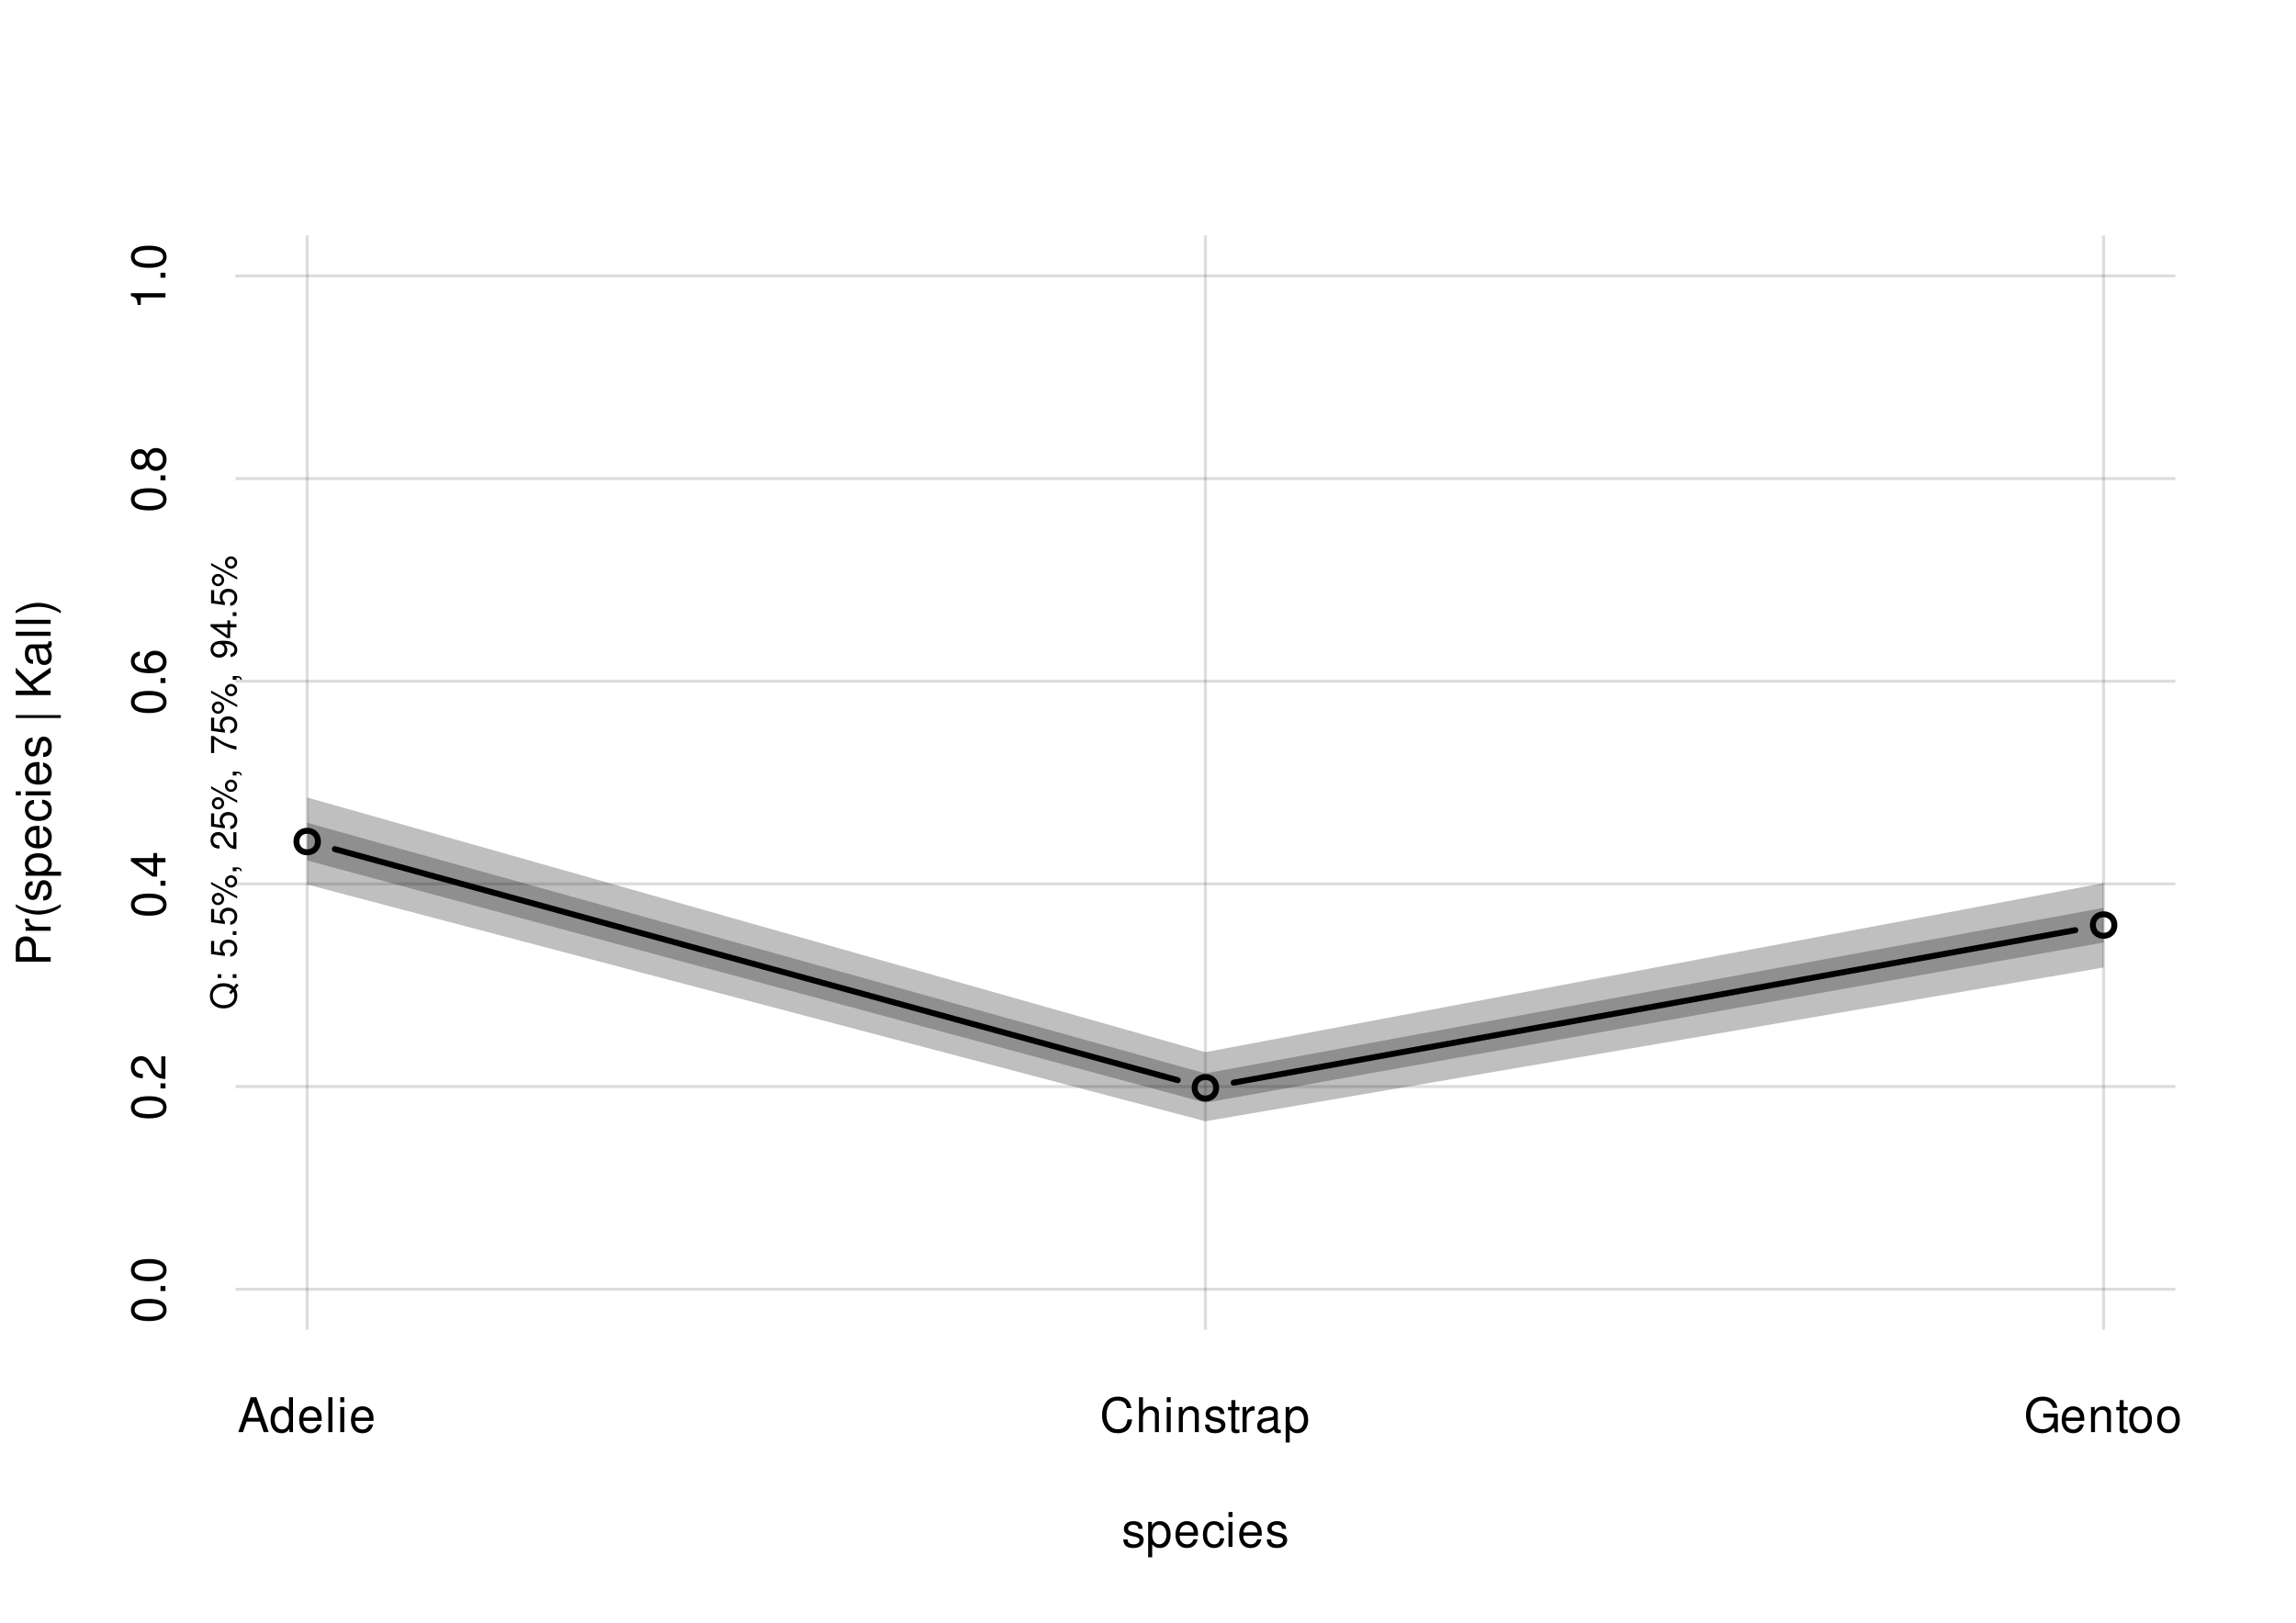
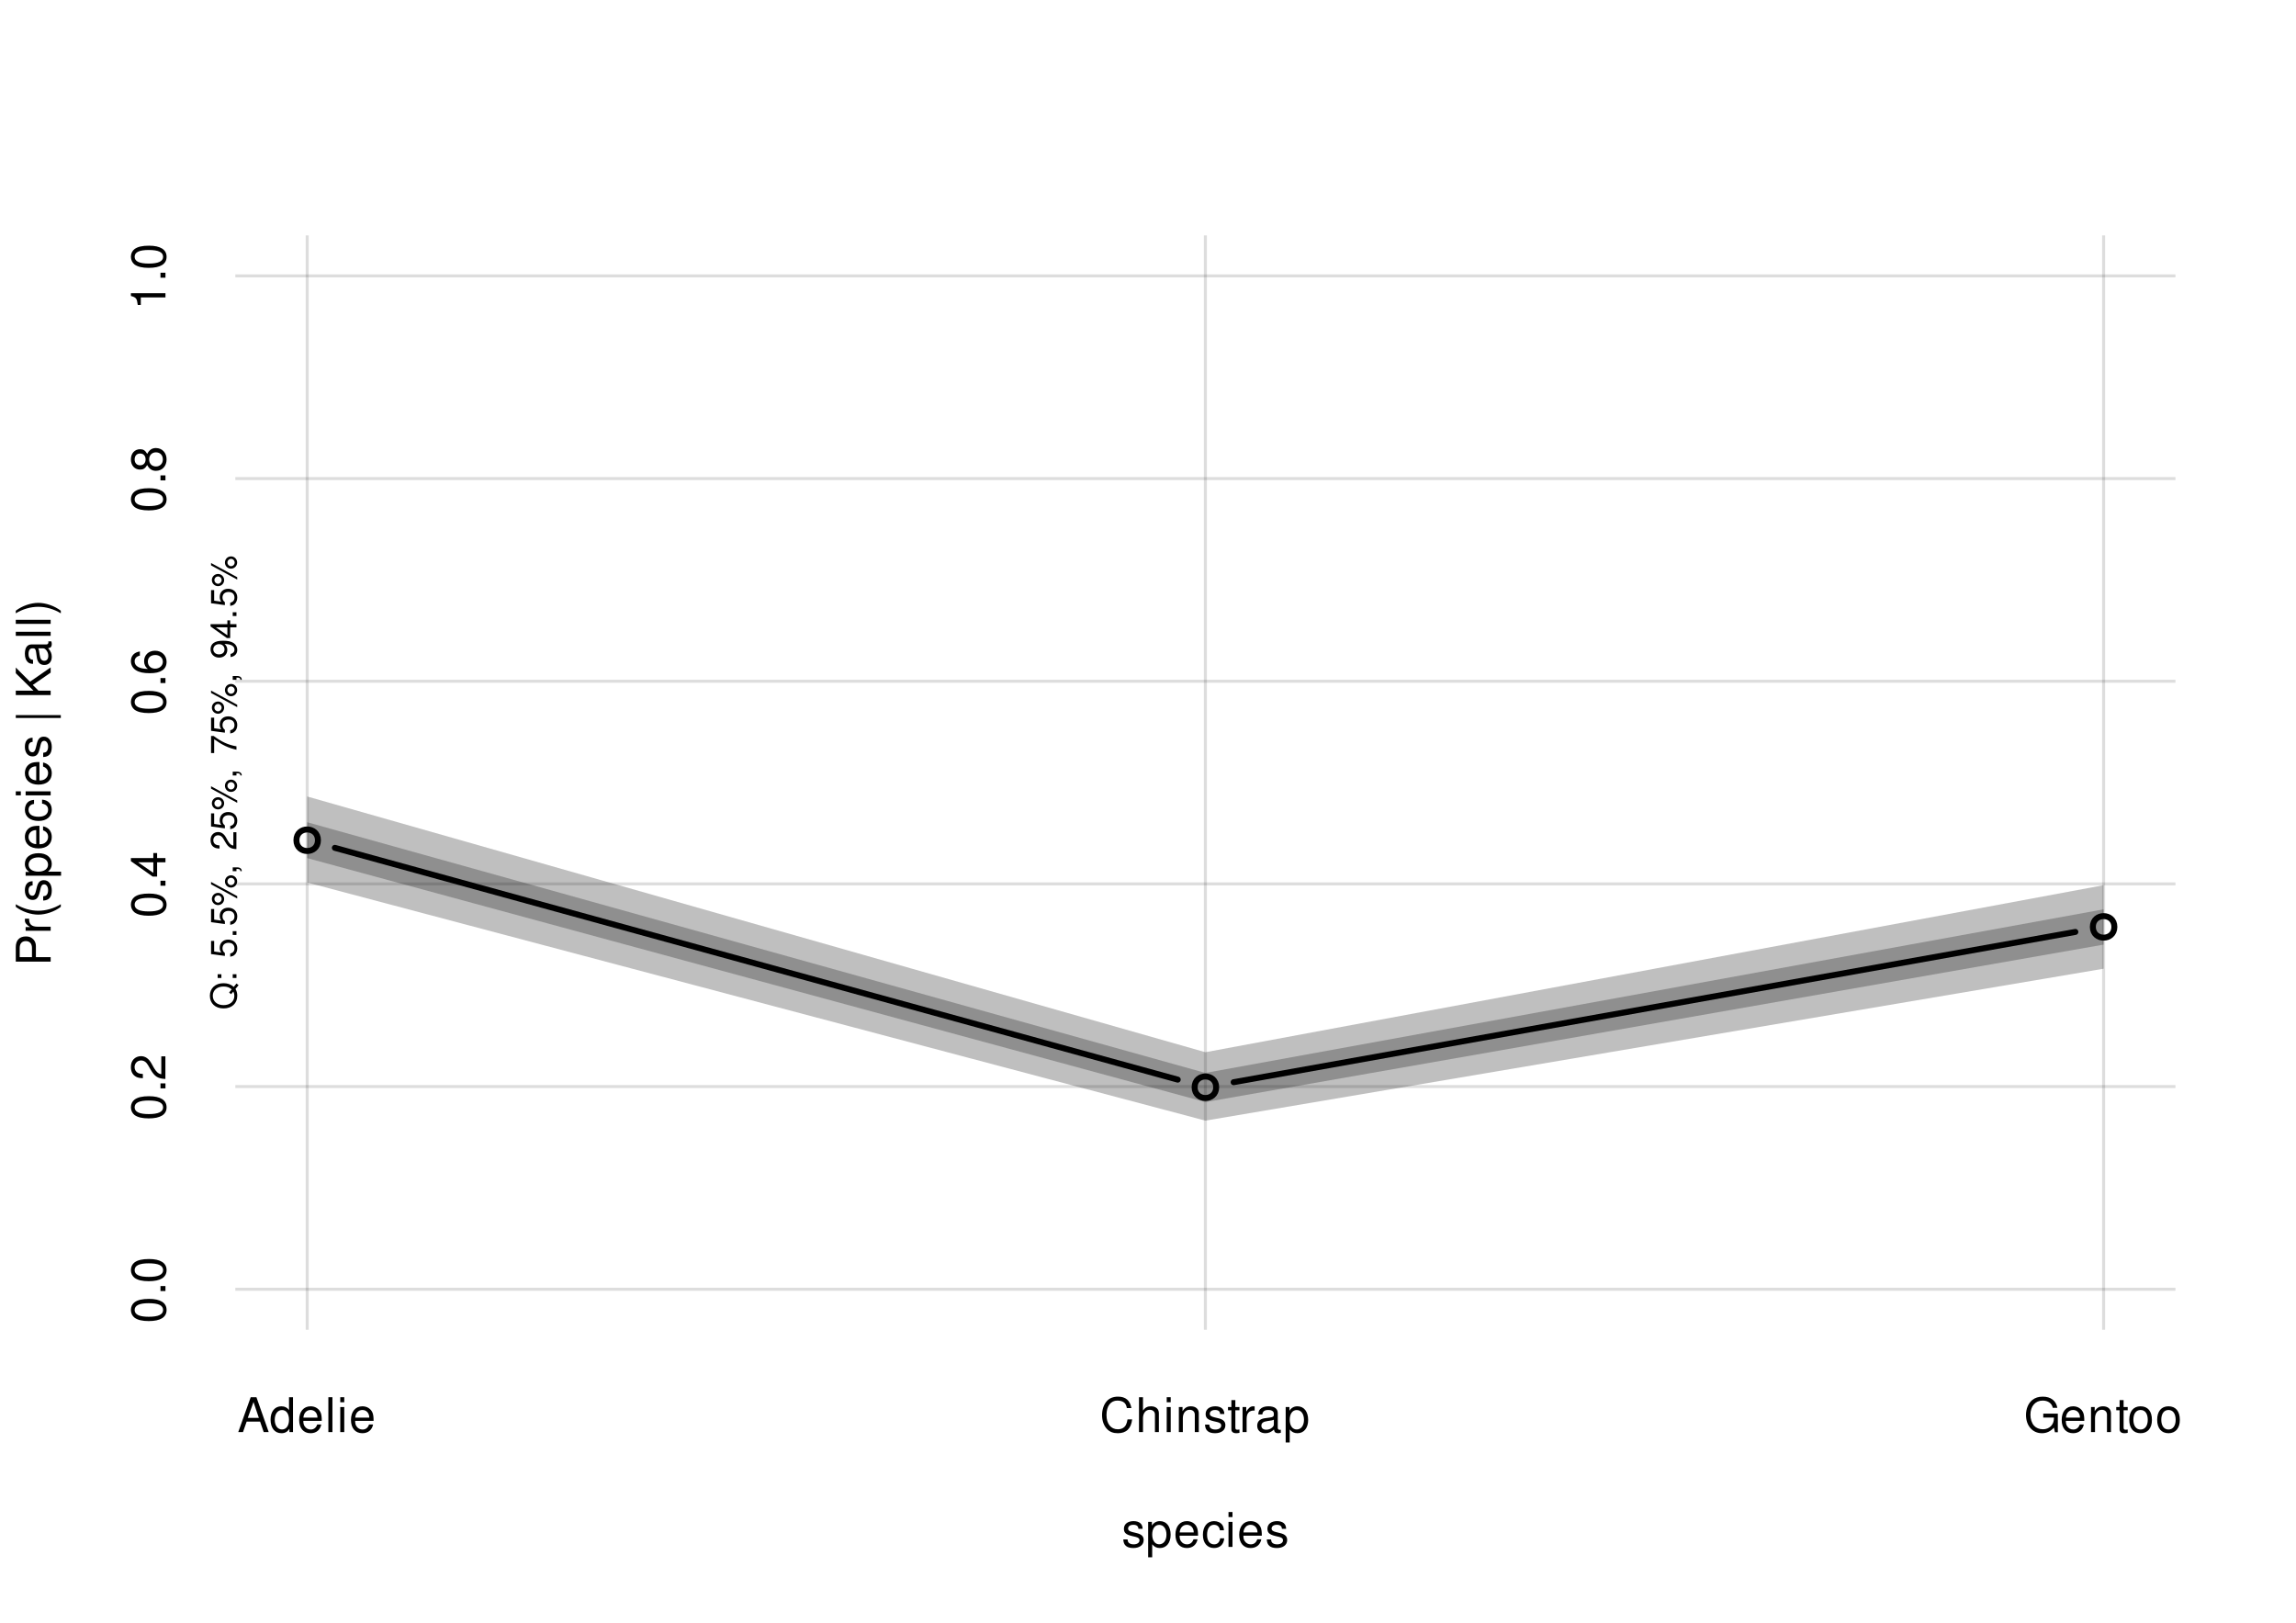
<svg xmlns="http://www.w3.org/2000/svg" xmlns:xlink="http://www.w3.org/1999/xlink" width="576pt" height="407pt" viewBox="0 0 576 407">
  <defs>
    <g>
      <g id="glyph-0-0">
        <path d="M 5.25 -4.531 C 5.25 -5.766 4.422 -6.469 2.969 -6.469 C 1.516 -6.469 0.562 -5.719 0.562 -4.547 C 0.562 -3.562 1.062 -3.094 2.562 -2.734 L 3.484 -2.516 C 4.188 -2.344 4.469 -2.094 4.469 -1.641 C 4.469 -1.047 3.875 -0.641 3 -0.641 C 2.453 -0.641 2 -0.797 1.75 -1.062 C 1.594 -1.25 1.531 -1.422 1.469 -1.875 L 0.406 -1.875 C 0.453 -0.422 1.266 0.281 2.922 0.281 C 4.5 0.281 5.516 -0.5 5.516 -1.719 C 5.516 -2.656 4.984 -3.172 3.734 -3.469 L 2.766 -3.703 C 1.953 -3.891 1.609 -4.156 1.609 -4.594 C 1.609 -5.188 2.125 -5.547 2.938 -5.547 C 3.75 -5.547 4.172 -5.203 4.203 -4.531 Z M 5.25 -4.531 " />
      </g>
      <g id="glyph-0-1">
        <path d="M 0.641 2.609 L 1.656 2.609 L 1.656 -0.656 C 2.188 -0.016 2.766 0.281 3.594 0.281 C 5.219 0.281 6.281 -1.031 6.281 -3.031 C 6.281 -5.141 5.25 -6.469 3.578 -6.469 C 2.719 -6.469 2.047 -6.078 1.578 -5.344 L 1.578 -6.281 L 0.641 -6.281 Z M 3.406 -5.531 C 4.516 -5.531 5.234 -4.562 5.234 -3.062 C 5.234 -1.625 4.5 -0.656 3.406 -0.656 C 2.344 -0.656 1.656 -1.625 1.656 -3.094 C 1.656 -4.578 2.344 -5.531 3.406 -5.531 Z M 3.406 -5.531 " />
      </g>
      <g id="glyph-0-2">
        <path d="M 6.156 -2.812 C 6.156 -3.766 6.078 -4.344 5.906 -4.812 C 5.5 -5.844 4.531 -6.469 3.359 -6.469 C 1.609 -6.469 0.484 -5.141 0.484 -3.062 C 0.484 -0.984 1.562 0.281 3.344 0.281 C 4.781 0.281 5.766 -0.547 6.031 -1.906 L 5.016 -1.906 C 4.734 -1.078 4.172 -0.641 3.375 -0.641 C 2.734 -0.641 2.203 -0.938 1.859 -1.469 C 1.625 -1.828 1.531 -2.188 1.531 -2.812 Z M 1.547 -3.625 C 1.625 -4.781 2.344 -5.547 3.344 -5.547 C 4.375 -5.547 5.078 -4.75 5.078 -3.625 Z M 1.547 -3.625 " />
      </g>
      <g id="glyph-0-3">
        <path d="M 5.656 -4.172 C 5.609 -4.781 5.469 -5.188 5.234 -5.531 C 4.797 -6.125 4.047 -6.469 3.172 -6.469 C 1.469 -6.469 0.375 -5.125 0.375 -3.031 C 0.375 -1.016 1.453 0.281 3.156 0.281 C 4.656 0.281 5.609 -0.625 5.719 -2.156 L 4.719 -2.156 C 4.547 -1.156 4.031 -0.641 3.188 -0.641 C 2.078 -0.641 1.422 -1.547 1.422 -3.031 C 1.422 -4.609 2.062 -5.547 3.156 -5.547 C 4 -5.547 4.531 -5.047 4.641 -4.172 Z M 5.656 -4.172 " />
      </g>
      <g id="glyph-0-4">
        <path d="M 1.797 -6.281 L 0.797 -6.281 L 0.797 0 L 1.797 0 Z M 1.797 -8.75 L 0.797 -8.75 L 0.797 -7.484 L 1.797 -7.484 Z M 1.797 -8.75 " />
      </g>
      <g id="glyph-0-5">
        <path d="M 5.688 -2.625 L 6.594 0 L 7.844 0 L 4.766 -8.75 L 3.328 -8.75 L 0.203 0 L 1.391 0 L 2.312 -2.625 Z M 5.375 -3.562 L 2.594 -3.562 L 4.031 -7.547 Z M 5.375 -3.562 " />
      </g>
      <g id="glyph-0-6">
        <path d="M 5.938 -8.75 L 4.938 -8.75 L 4.938 -5.5 C 4.531 -6.125 3.859 -6.469 3.016 -6.469 C 1.375 -6.469 0.312 -5.156 0.312 -3.156 C 0.312 -1.031 1.344 0.281 3.047 0.281 C 3.906 0.281 4.516 -0.047 5.047 -0.828 L 5.047 0 L 5.938 0 Z M 3.188 -5.531 C 4.266 -5.531 4.938 -4.578 4.938 -3.078 C 4.938 -1.625 4.25 -0.656 3.188 -0.656 C 2.094 -0.656 1.359 -1.625 1.359 -3.094 C 1.359 -4.562 2.094 -5.531 3.188 -5.531 Z M 3.188 -5.531 " />
      </g>
      <g id="glyph-0-7">
        <path d="M 1.828 -8.75 L 0.812 -8.75 L 0.812 0 L 1.828 0 Z M 1.828 -8.75 " />
      </g>
      <g id="glyph-0-8">
        <path d="M 7.938 -6.031 C 7.594 -7.953 6.484 -8.891 4.578 -8.891 C 3.391 -8.891 2.453 -8.516 1.797 -7.797 C 1.016 -6.938 0.578 -5.688 0.578 -4.266 C 0.578 -2.828 1.016 -1.594 1.844 -0.75 C 2.516 -0.047 3.391 0.281 4.531 0.281 C 6.656 0.281 7.859 -0.875 8.125 -3.188 L 6.969 -3.188 C 6.875 -2.594 6.75 -2.188 6.578 -1.844 C 6.219 -1.109 5.469 -0.703 4.531 -0.703 C 2.797 -0.703 1.688 -2.094 1.688 -4.281 C 1.688 -6.531 2.734 -7.906 4.438 -7.906 C 5.141 -7.906 5.812 -7.703 6.172 -7.359 C 6.484 -7.062 6.672 -6.703 6.797 -6.031 Z M 7.938 -6.031 " />
      </g>
      <g id="glyph-0-9">
        <path d="M 0.844 -8.75 L 0.844 0 L 1.844 0 L 1.844 -3.469 C 1.844 -4.75 2.516 -5.594 3.547 -5.594 C 3.875 -5.594 4.188 -5.5 4.422 -5.312 C 4.719 -5.094 4.844 -4.797 4.844 -4.359 L 4.844 0 L 5.828 0 L 5.828 -4.75 C 5.828 -5.812 5.078 -6.469 3.859 -6.469 C 2.969 -6.469 2.422 -6.188 1.844 -5.422 L 1.844 -8.75 Z M 0.844 -8.75 " />
      </g>
      <g id="glyph-0-10">
        <path d="M 0.844 -6.281 L 0.844 0 L 1.844 0 L 1.844 -3.469 C 1.844 -4.75 2.516 -5.594 3.547 -5.594 C 4.344 -5.594 4.844 -5.109 4.844 -4.359 L 4.844 0 L 5.844 0 L 5.844 -4.75 C 5.844 -5.797 5.062 -6.469 3.859 -6.469 C 2.922 -6.469 2.312 -6.109 1.766 -5.234 L 1.766 -6.281 Z M 0.844 -6.281 " />
      </g>
      <g id="glyph-0-11">
        <path d="M 3.047 -6.281 L 2.016 -6.281 L 2.016 -8.016 L 1.016 -8.016 L 1.016 -6.281 L 0.172 -6.281 L 0.172 -5.469 L 1.016 -5.469 L 1.016 -0.719 C 1.016 -0.078 1.453 0.281 2.234 0.281 C 2.5 0.281 2.719 0.25 3.047 0.188 L 3.047 -0.641 C 2.906 -0.609 2.766 -0.594 2.562 -0.594 C 2.141 -0.594 2.016 -0.719 2.016 -1.156 L 2.016 -5.469 L 3.047 -5.469 Z M 3.047 -6.281 " />
      </g>
      <g id="glyph-0-12">
        <path d="M 0.828 -6.281 L 0.828 0 L 1.844 0 L 1.844 -3.266 C 1.844 -4.781 2.469 -5.453 3.859 -5.406 L 3.859 -6.438 C 3.688 -6.453 3.594 -6.469 3.469 -6.469 C 2.812 -6.469 2.328 -6.078 1.75 -5.141 L 1.75 -6.281 Z M 0.828 -6.281 " />
      </g>
      <g id="glyph-0-13">
        <path d="M 6.422 -0.594 C 6.312 -0.562 6.266 -0.562 6.203 -0.562 C 5.859 -0.562 5.656 -0.75 5.656 -1.062 L 5.656 -4.75 C 5.656 -5.875 4.844 -6.469 3.297 -6.469 C 2.375 -6.469 1.641 -6.203 1.219 -5.734 C 0.922 -5.406 0.797 -5.047 0.781 -4.422 L 1.781 -4.422 C 1.875 -5.203 2.328 -5.547 3.266 -5.547 C 4.172 -5.547 4.672 -5.203 4.672 -4.609 L 4.672 -4.344 C 4.656 -3.906 4.438 -3.75 3.625 -3.641 C 2.203 -3.469 1.984 -3.422 1.609 -3.266 C 0.875 -2.953 0.5 -2.406 0.5 -1.578 C 0.5 -0.438 1.297 0.281 2.562 0.281 C 3.359 0.281 4 0 4.703 -0.641 C 4.781 0 5.094 0.281 5.734 0.281 C 5.953 0.281 6.078 0.25 6.422 0.172 Z M 4.672 -1.984 C 4.672 -1.641 4.578 -1.438 4.266 -1.156 C 3.859 -0.797 3.375 -0.594 2.781 -0.594 C 2 -0.594 1.547 -0.969 1.547 -1.609 C 1.547 -2.266 1.984 -2.609 3.062 -2.766 C 4.125 -2.906 4.328 -2.953 4.672 -3.109 Z M 4.672 -1.984 " />
      </g>
      <g id="glyph-0-14">
        <path d="M 8.516 -4.625 L 4.859 -4.625 L 4.859 -3.641 L 7.531 -3.641 L 7.531 -3.391 C 7.531 -1.844 6.375 -0.703 4.781 -0.703 C 3.891 -0.703 3.078 -1.031 2.562 -1.594 C 1.984 -2.219 1.641 -3.266 1.641 -4.344 C 1.641 -6.484 2.875 -7.906 4.719 -7.906 C 6.047 -7.906 7.016 -7.219 7.25 -6.094 L 8.391 -6.094 C 8.078 -7.875 6.734 -8.891 4.734 -8.891 C 3.656 -8.891 2.797 -8.609 2.109 -8.047 C 1.094 -7.219 0.531 -5.859 0.531 -4.281 C 0.531 -1.594 2.172 0.281 4.531 0.281 C 5.719 0.281 6.656 -0.172 7.531 -1.109 L 7.797 0.047 L 8.516 0.047 Z M 8.516 -4.625 " />
      </g>
      <g id="glyph-0-15">
        <path d="M 3.266 -6.469 C 1.484 -6.469 0.438 -5.203 0.438 -3.094 C 0.438 -0.969 1.484 0.281 3.281 0.281 C 5.047 0.281 6.125 -0.984 6.125 -3.047 C 6.125 -5.234 5.094 -6.469 3.266 -6.469 Z M 3.281 -5.547 C 4.406 -5.547 5.078 -4.625 5.078 -3.062 C 5.078 -1.578 4.375 -0.641 3.281 -0.641 C 2.156 -0.641 1.469 -1.578 1.469 -3.094 C 1.469 -4.625 2.156 -5.547 3.281 -5.547 Z M 3.281 -5.547 " />
      </g>
      <g id="glyph-1-0">
        <path d="M -3.703 -2.203 L -3.703 -4.953 C -3.703 -5.641 -3.906 -6.188 -4.328 -6.641 C -4.812 -7.172 -5.375 -7.406 -6.188 -7.406 C -7.828 -7.406 -8.75 -6.438 -8.75 -4.703 L -8.75 -1.094 L 0 -1.094 L 0 -2.203 Z M -4.688 -2.203 L -7.766 -2.203 L -7.766 -4.531 C -7.766 -5.609 -7.188 -6.234 -6.234 -6.234 C -5.266 -6.234 -4.688 -5.609 -4.688 -4.531 Z M -4.688 -2.203 " />
      </g>
      <g id="glyph-1-1">
        <path d="M -6.281 -0.828 L 0 -0.828 L 0 -1.844 L -3.266 -1.844 C -4.781 -1.844 -5.453 -2.469 -5.406 -3.859 L -6.438 -3.859 C -6.453 -3.688 -6.469 -3.594 -6.469 -3.469 C -6.469 -2.812 -6.078 -2.328 -5.141 -1.75 L -6.281 -1.75 Z M -6.281 -0.828 " />
      </g>
      <g id="glyph-1-2">
        <path d="M -8.75 -2.828 C -7.172 -1.625 -4.984 -0.875 -3.109 -0.875 C -1.219 -0.875 0.969 -1.625 2.547 -2.828 L 2.547 -3.484 C 0.828 -2.438 -1.188 -1.844 -3.109 -1.844 C -5.016 -1.844 -7.047 -2.438 -8.75 -3.484 Z M -8.75 -2.828 " />
      </g>
      <g id="glyph-1-3">
        <path d="M -4.531 -5.25 C -5.766 -5.25 -6.469 -4.422 -6.469 -2.969 C -6.469 -1.516 -5.719 -0.562 -4.547 -0.562 C -3.562 -0.562 -3.094 -1.062 -2.734 -2.562 L -2.516 -3.484 C -2.344 -4.188 -2.094 -4.469 -1.641 -4.469 C -1.047 -4.469 -0.641 -3.875 -0.641 -3 C -0.641 -2.453 -0.797 -2 -1.062 -1.75 C -1.25 -1.594 -1.422 -1.531 -1.875 -1.469 L -1.875 -0.406 C -0.422 -0.453 0.281 -1.266 0.281 -2.922 C 0.281 -4.5 -0.5 -5.516 -1.719 -5.516 C -2.656 -5.516 -3.172 -4.984 -3.469 -3.734 L -3.703 -2.766 C -3.891 -1.953 -4.156 -1.609 -4.594 -1.609 C -5.188 -1.609 -5.547 -2.125 -5.547 -2.938 C -5.547 -3.75 -5.203 -4.172 -4.531 -4.203 Z M -4.531 -5.25 " />
      </g>
      <g id="glyph-1-4">
        <path d="M 2.609 -0.641 L 2.609 -1.656 L -0.656 -1.656 C -0.016 -2.188 0.281 -2.766 0.281 -3.594 C 0.281 -5.219 -1.031 -6.281 -3.031 -6.281 C -5.141 -6.281 -6.469 -5.25 -6.469 -3.578 C -6.469 -2.719 -6.078 -2.047 -5.344 -1.578 L -6.281 -1.578 L -6.281 -0.641 Z M -5.531 -3.406 C -5.531 -4.516 -4.562 -5.234 -3.062 -5.234 C -1.625 -5.234 -0.656 -4.5 -0.656 -3.406 C -0.656 -2.344 -1.625 -1.656 -3.094 -1.656 C -4.578 -1.656 -5.531 -2.344 -5.531 -3.406 Z M -5.531 -3.406 " />
      </g>
      <g id="glyph-1-5">
        <path d="M -2.812 -6.156 C -3.766 -6.156 -4.344 -6.078 -4.812 -5.906 C -5.844 -5.5 -6.469 -4.531 -6.469 -3.359 C -6.469 -1.609 -5.141 -0.484 -3.062 -0.484 C -0.984 -0.484 0.281 -1.562 0.281 -3.344 C 0.281 -4.781 -0.547 -5.766 -1.906 -6.031 L -1.906 -5.016 C -1.078 -4.734 -0.641 -4.172 -0.641 -3.375 C -0.641 -2.734 -0.938 -2.203 -1.469 -1.859 C -1.828 -1.625 -2.188 -1.531 -2.812 -1.531 Z M -3.625 -1.547 C -4.781 -1.625 -5.547 -2.344 -5.547 -3.344 C -5.547 -4.375 -4.75 -5.078 -3.625 -5.078 Z M -3.625 -1.547 " />
      </g>
      <g id="glyph-1-6">
        <path d="M -4.172 -5.656 C -4.781 -5.609 -5.188 -5.469 -5.531 -5.234 C -6.125 -4.797 -6.469 -4.047 -6.469 -3.172 C -6.469 -1.469 -5.125 -0.375 -3.031 -0.375 C -1.016 -0.375 0.281 -1.453 0.281 -3.156 C 0.281 -4.656 -0.625 -5.609 -2.156 -5.719 L -2.156 -4.719 C -1.156 -4.547 -0.641 -4.031 -0.641 -3.188 C -0.641 -2.078 -1.547 -1.422 -3.031 -1.422 C -4.609 -1.422 -5.547 -2.062 -5.547 -3.156 C -5.547 -4 -5.047 -4.531 -4.172 -4.641 Z M -4.172 -5.656 " />
      </g>
      <g id="glyph-1-7">
        <path d="M -6.281 -1.797 L -6.281 -0.797 L 0 -0.797 L 0 -1.797 Z M -8.75 -1.797 L -8.75 -0.797 L -7.484 -0.797 L -7.484 -1.797 Z M -8.75 -1.797 " />
      </g>
      <g id="glyph-1-8">
</g>
      <g id="glyph-1-9">
        <path d="M -8.75 -1.203 L 2.547 -1.203 L 2.547 -1.922 L -8.75 -1.922 Z M -8.75 -1.203 " />
      </g>
      <g id="glyph-1-10">
        <path d="M -3.062 -2.062 L -4.484 -3.484 L 0 -6.578 L 0 -7.891 L -5.188 -4.297 L -8.75 -7.859 L -8.75 -6.422 L -4.312 -2.062 L -8.75 -2.062 L -8.75 -0.953 L 0 -0.953 L 0 -2.062 Z M -3.062 -2.062 " />
      </g>
      <g id="glyph-1-11">
        <path d="M -0.594 -6.422 C -0.562 -6.312 -0.562 -6.266 -0.562 -6.203 C -0.562 -5.859 -0.75 -5.656 -1.062 -5.656 L -4.75 -5.656 C -5.875 -5.656 -6.469 -4.844 -6.469 -3.297 C -6.469 -2.375 -6.203 -1.641 -5.734 -1.219 C -5.406 -0.922 -5.047 -0.797 -4.422 -0.781 L -4.422 -1.781 C -5.203 -1.875 -5.547 -2.328 -5.547 -3.266 C -5.547 -4.172 -5.203 -4.672 -4.609 -4.672 L -4.344 -4.672 C -3.906 -4.656 -3.75 -4.438 -3.641 -3.625 C -3.469 -2.203 -3.422 -1.984 -3.266 -1.609 C -2.953 -0.875 -2.406 -0.5 -1.578 -0.5 C -0.438 -0.5 0.281 -1.297 0.281 -2.562 C 0.281 -3.359 0 -4 -0.641 -4.703 C 0 -4.781 0.281 -5.094 0.281 -5.734 C 0.281 -5.953 0.25 -6.078 0.172 -6.422 Z M -1.984 -4.672 C -1.641 -4.672 -1.438 -4.578 -1.156 -4.266 C -0.797 -3.859 -0.594 -3.375 -0.594 -2.781 C -0.594 -2 -0.969 -1.547 -1.609 -1.547 C -2.266 -1.547 -2.609 -1.984 -2.766 -3.062 C -2.906 -4.125 -2.953 -4.328 -3.109 -4.672 Z M -1.984 -4.672 " />
      </g>
      <g id="glyph-1-12">
        <path d="M -8.75 -1.828 L -8.75 -0.812 L 0 -0.812 L 0 -1.828 Z M -8.75 -1.828 " />
      </g>
      <g id="glyph-1-13">
        <path d="M 2.547 -1.109 C 0.969 -2.312 -1.219 -3.078 -3.094 -3.078 C -4.984 -3.078 -7.172 -2.312 -8.75 -1.109 L -8.75 -0.453 C -7.031 -1.516 -5.016 -2.094 -3.094 -2.094 C -1.188 -2.094 0.844 -1.516 2.547 -0.453 Z M 2.547 -1.109 " />
      </g>
      <g id="glyph-1-14">
        <path d="M -8.672 -3.297 C -8.672 -2.516 -8.312 -1.781 -7.734 -1.344 C -6.953 -0.797 -5.812 -0.516 -4.203 -0.516 C -1.266 -0.516 0.281 -1.469 0.281 -3.297 C 0.281 -5.094 -1.266 -6.078 -4.125 -6.078 C -5.812 -6.078 -6.938 -5.812 -7.734 -5.25 C -8.328 -4.812 -8.672 -4.109 -8.672 -3.297 Z M -7.734 -3.297 C -7.734 -4.438 -6.578 -5 -4.219 -5 C -1.75 -5 -0.594 -4.453 -0.594 -3.281 C -0.594 -2.156 -1.797 -1.594 -4.188 -1.594 C -6.578 -1.594 -7.734 -2.156 -7.734 -3.297 Z M -7.734 -3.297 " />
      </g>
      <g id="glyph-1-15">
        <path d="M -1.25 -2.297 L -1.25 -1.047 L 0 -1.047 L 0 -2.297 Z M -1.25 -2.297 " />
      </g>
      <g id="glyph-1-16">
        <path d="M -1.047 -6.078 L -1.047 -1.594 C -1.766 -1.703 -2.219 -2.094 -2.859 -3.125 L -3.531 -4.328 C -4.188 -5.516 -5.078 -6.125 -6.141 -6.125 C -6.859 -6.125 -7.531 -5.844 -8 -5.344 C -8.453 -4.844 -8.672 -4.219 -8.672 -3.406 C -8.672 -2.328 -8.297 -1.531 -7.547 -1.062 C -7.094 -0.75 -6.547 -0.625 -5.672 -0.594 L -5.672 -1.656 C -6.266 -1.688 -6.609 -1.766 -6.906 -1.906 C -7.422 -2.188 -7.75 -2.734 -7.75 -3.375 C -7.75 -4.328 -7.062 -5.047 -6.125 -5.047 C -5.422 -5.047 -4.828 -4.656 -4.391 -3.906 L -3.75 -2.797 C -2.719 -1.016 -1.906 -0.5 -0.016 -0.406 L -0.016 -6.078 Z M -1.047 -6.078 " />
      </g>
      <g id="glyph-1-17">
        <path d="M -2.094 -3.922 L 0 -3.922 L 0 -4.984 L -2.094 -4.984 L -2.094 -6.234 L -3.047 -6.234 L -3.047 -4.984 L -8.672 -4.984 L -8.672 -4.203 L -3.219 -0.344 L -2.094 -0.344 Z M -3.047 -3.922 L -3.047 -1.266 L -6.875 -3.922 Z M -3.047 -3.922 " />
      </g>
      <g id="glyph-1-18">
        <path d="M -6.422 -5.969 C -7.844 -5.766 -8.672 -4.859 -8.672 -3.562 C -8.672 -2.625 -8.219 -1.781 -7.438 -1.281 C -6.594 -0.75 -5.531 -0.516 -3.953 -0.516 C -2.5 -0.516 -1.578 -0.719 -0.797 -1.234 C -0.094 -1.688 0.281 -2.438 0.281 -3.375 C 0.281 -4.984 -0.938 -6.156 -2.625 -6.156 C -4.219 -6.156 -5.359 -5.078 -5.359 -3.547 C -5.359 -2.719 -5.047 -2.047 -4.406 -1.594 C -6.547 -1.609 -7.734 -2.281 -7.734 -3.484 C -7.734 -4.234 -7.266 -4.75 -6.422 -4.922 Z M -4.422 -3.422 C -4.422 -4.438 -3.703 -5.078 -2.547 -5.078 C -1.453 -5.078 -0.656 -4.359 -0.656 -3.391 C -0.656 -2.406 -1.484 -1.656 -2.594 -1.656 C -3.672 -1.656 -4.422 -2.375 -4.422 -3.422 Z M -4.422 -3.422 " />
      </g>
      <g id="glyph-1-19">
        <path d="M -4.578 -4.688 C -5.109 -5.578 -5.547 -5.859 -6.359 -5.859 C -7.734 -5.859 -8.672 -4.812 -8.672 -3.297 C -8.672 -1.797 -7.734 -0.75 -6.375 -0.75 C -5.547 -0.75 -5.125 -1.016 -4.578 -1.891 C -4.078 -0.922 -3.375 -0.438 -2.406 -0.438 C -0.828 -0.438 0.281 -1.609 0.281 -3.297 C 0.281 -4.984 -0.828 -6.156 -2.406 -6.156 C -3.375 -6.156 -4.078 -5.672 -4.578 -4.688 Z M -7.734 -3.297 C -7.734 -4.203 -7.203 -4.781 -6.344 -4.781 C -5.516 -4.781 -4.984 -4.188 -4.984 -3.297 C -4.984 -2.406 -5.516 -1.828 -6.359 -1.828 C -7.203 -1.828 -7.734 -2.406 -7.734 -3.297 Z M -4.094 -3.297 C -4.094 -4.359 -3.391 -5.078 -2.391 -5.078 C -1.344 -5.078 -0.656 -4.375 -0.656 -3.281 C -0.656 -2.25 -1.375 -1.531 -2.375 -1.531 C -3.406 -1.531 -4.094 -2.234 -4.094 -3.297 Z M -4.094 -3.297 " />
      </g>
      <g id="glyph-1-20">
        <path d="M -6.188 -3.109 L 0 -3.109 L 0 -4.156 L -8.672 -4.156 L -8.672 -3.469 C -7.344 -3.094 -7.156 -2.859 -6.953 -1.219 L -6.188 -1.219 Z M -6.188 -3.109 " />
      </g>
      <g id="glyph-2-0">
        <path d="M 0.016 -6.594 L -0.688 -5.75 C -1.375 -6.375 -2.203 -6.672 -3.25 -6.672 C -5.297 -6.672 -6.672 -5.406 -6.672 -3.516 C -6.672 -1.609 -5.297 -0.344 -3.234 -0.344 C -1.172 -0.344 0.203 -1.609 0.203 -3.516 C 0.203 -4.172 0.062 -4.703 -0.25 -5.234 L 0.531 -6.172 Z M -1.844 -4.328 L -1.344 -3.922 L -0.781 -4.578 C -0.594 -4.188 -0.531 -3.891 -0.531 -3.5 C -0.531 -2.109 -1.609 -1.172 -3.234 -1.172 C -4.844 -1.172 -5.938 -2.109 -5.938 -3.516 C -5.938 -4.906 -4.844 -5.844 -3.234 -5.844 C -2.391 -5.844 -1.734 -5.609 -1.188 -5.125 Z M -1.844 -4.328 " />
      </g>
      <g id="glyph-2-1">
        <path d="M -0.938 -1.922 L -0.938 -0.984 L 0 -0.984 L 0 -1.922 Z M -4.719 -1.922 L -4.719 -0.984 L -3.781 -0.984 L -3.781 -1.922 Z M -4.719 -1.922 " />
      </g>
      <g id="glyph-2-2">
</g>
      <g id="glyph-2-3">
        <path d="M -6.375 -4.281 L -6.375 -0.984 L -2.906 -0.516 L -2.906 -1.234 C -3.344 -1.609 -3.5 -1.922 -3.5 -2.422 C -3.5 -3.281 -2.922 -3.812 -1.969 -3.812 C -1.047 -3.812 -0.5 -3.281 -0.5 -2.406 C -0.5 -1.719 -0.844 -1.297 -1.562 -1.109 L -1.562 -0.312 C -1.047 -0.422 -0.797 -0.516 -0.562 -0.703 C -0.078 -1.062 0.203 -1.703 0.203 -2.438 C 0.203 -3.719 -0.734 -4.609 -2.078 -4.609 C -3.344 -4.609 -4.203 -3.781 -4.203 -2.562 C -4.203 -2.109 -4.094 -1.75 -3.812 -1.375 L -5.594 -1.625 L -5.594 -4.281 Z M -6.375 -4.281 " />
      </g>
      <g id="glyph-2-4">
        <path d="M -0.938 -1.719 L -0.938 -0.781 L 0 -0.781 L 0 -1.719 Z M -0.938 -1.719 " />
      </g>
      <g id="glyph-2-5">
        <path d="M -6.172 -1.797 C -6.172 -0.938 -5.469 -0.266 -4.625 -0.266 C -3.781 -0.266 -3.094 -0.938 -3.094 -1.797 C -3.094 -2.641 -3.781 -3.328 -4.609 -3.328 C -5.484 -3.328 -6.172 -2.656 -6.172 -1.797 Z M -5.531 -1.797 C -5.531 -2.297 -5.125 -2.703 -4.609 -2.703 C -4.125 -2.703 -3.719 -2.297 -3.719 -1.797 C -3.719 -1.297 -4.125 -0.875 -4.625 -0.875 C -5.125 -0.875 -5.531 -1.281 -5.531 -1.797 Z M -6.375 -5.484 L 0.188 -1.922 L 0.188 -2.516 L -6.375 -6.078 Z M -2.891 -6.188 C -2.891 -5.344 -2.219 -4.656 -1.375 -4.656 C -0.516 -4.656 0.172 -5.344 0.172 -6.203 C 0.172 -7.031 -0.516 -7.734 -1.344 -7.734 C -2.219 -7.734 -2.891 -7.062 -2.891 -6.188 Z M -2.266 -6.188 C -2.266 -6.703 -1.859 -7.109 -1.344 -7.109 C -0.859 -7.109 -0.453 -6.703 -0.453 -6.203 C -0.453 -5.688 -0.859 -5.281 -1.375 -5.281 C -1.859 -5.281 -2.266 -5.688 -2.266 -6.188 Z M -2.266 -6.188 " />
      </g>
      <g id="glyph-2-6">
        <path d="M -0.938 -0.781 L 0 -0.781 L 0 -1.328 L 0.156 -1.328 C 0.781 -1.328 0.969 -1.203 0.984 -0.781 L 1.328 -0.781 C 1.344 -1.375 0.906 -1.734 0.141 -1.734 L -0.938 -1.734 Z M -0.938 -0.781 " />
      </g>
      <g id="glyph-2-7">
        <path d="M -0.781 -4.547 L -0.781 -1.203 C -1.328 -1.281 -1.672 -1.562 -2.141 -2.344 L -2.641 -3.25 C -3.141 -4.141 -3.812 -4.594 -4.609 -4.594 C -5.141 -4.594 -5.656 -4.391 -6 -4 C -6.344 -3.625 -6.5 -3.156 -6.5 -2.562 C -6.5 -1.75 -6.219 -1.141 -5.656 -0.797 C -5.312 -0.562 -4.906 -0.469 -4.25 -0.453 L -4.25 -1.234 C -4.703 -1.266 -4.953 -1.328 -5.172 -1.438 C -5.578 -1.641 -5.812 -2.047 -5.812 -2.531 C -5.812 -3.25 -5.297 -3.781 -4.594 -3.781 C -4.062 -3.781 -3.625 -3.484 -3.297 -2.922 L -2.812 -2.094 C -2.047 -0.766 -1.438 -0.375 -0.016 -0.312 L -0.016 -4.547 Z M -0.781 -4.547 " />
      </g>
      <g id="glyph-2-8">
        <path d="M -6.375 -4.688 L -6.375 -0.406 L -5.594 -0.406 L -5.594 -3.859 C -3.422 -2.344 -2.094 -1.719 0 -1.234 L 0 -2.094 C -2.047 -2.438 -3.797 -3.234 -5.719 -4.688 Z M -6.375 -4.688 " />
      </g>
      <g id="glyph-2-9">
        <path d="M -1.484 -0.484 C -0.422 -0.625 0.203 -1.312 0.203 -2.281 C 0.203 -3 -0.141 -3.625 -0.719 -4 C -1.359 -4.406 -2.156 -4.578 -3.328 -4.578 C -4.422 -4.578 -5.125 -4.422 -5.703 -4.047 C -6.234 -3.688 -6.5 -3.125 -6.5 -2.438 C -6.5 -1.219 -5.594 -0.344 -4.344 -0.344 C -3.141 -0.344 -2.297 -1.156 -2.297 -2.297 C -2.297 -2.906 -2.516 -3.359 -3 -3.766 C -1.391 -3.75 -0.5 -3.25 -0.5 -2.344 C -0.5 -1.781 -0.859 -1.391 -1.484 -1.266 Z M -5.812 -2.422 C -5.812 -3.156 -5.188 -3.719 -4.359 -3.719 C -3.562 -3.719 -3 -3.172 -3 -2.391 C -3 -1.625 -3.531 -1.156 -4.406 -1.156 C -5.219 -1.156 -5.812 -1.688 -5.812 -2.422 Z M -5.812 -2.422 " />
      </g>
      <g id="glyph-2-10">
        <path d="M -1.578 -2.938 L 0 -2.938 L 0 -3.734 L -1.578 -3.734 L -1.578 -4.688 L -2.281 -4.688 L -2.281 -3.734 L -6.5 -3.734 L -6.5 -3.156 L -2.406 -0.25 L -1.578 -0.25 Z M -2.281 -2.938 L -2.281 -0.938 L -5.156 -2.938 Z M -2.281 -2.938 " />
      </g>
    </g>
    <clipPath id="clip-0">
      <path clip-rule="nonzero" d="M 59.039 323 L 545.758 323 L 545.758 324 L 59.039 324 Z M 59.039 323 " />
    </clipPath>
    <clipPath id="clip-1">
      <path clip-rule="nonzero" d="M 59.039 272 L 545.758 272 L 545.758 273 L 59.039 273 Z M 59.039 272 " />
    </clipPath>
    <clipPath id="clip-2">
      <path clip-rule="nonzero" d="M 59.039 221 L 545.758 221 L 545.758 223 L 59.039 223 Z M 59.039 221 " />
    </clipPath>
    <clipPath id="clip-3">
      <path clip-rule="nonzero" d="M 59.039 170 L 545.758 170 L 545.758 172 L 59.039 172 Z M 59.039 170 " />
    </clipPath>
    <clipPath id="clip-4">
      <path clip-rule="nonzero" d="M 59.039 119 L 545.758 119 L 545.758 121 L 59.039 121 Z M 59.039 119 " />
    </clipPath>
    <clipPath id="clip-5">
      <path clip-rule="nonzero" d="M 59.039 68 L 545.758 68 L 545.758 70 L 59.039 70 Z M 59.039 68 " />
    </clipPath>
    <clipPath id="clip-6">
      <path clip-rule="nonzero" d="M 76 59.039 L 78 59.039 L 78 333.559 L 76 333.559 Z M 76 59.039 " />
    </clipPath>
    <clipPath id="clip-7">
      <path clip-rule="nonzero" d="M 302 59.039 L 303 59.039 L 303 333.559 L 302 333.559 Z M 302 59.039 " />
    </clipPath>
    <clipPath id="clip-8">
      <path clip-rule="nonzero" d="M 527 59.039 L 529 59.039 L 529 333.559 L 527 333.559 Z M 527 59.039 " />
    </clipPath>
  </defs>
  <rect x="-57.6" y="-40.7" width="691.2" height="488.4" fill="rgb(100%, 100%, 100%)" fill-opacity="1" />
  <g fill="rgb(0%, 0%, 0%)" fill-opacity="1">
    <use xlink:href="#glyph-0-0" x="281.398" y="388.029" />
    <use xlink:href="#glyph-0-1" x="287.398" y="388.029" />
    <use xlink:href="#glyph-0-2" x="294.398" y="388.029" />
    <use xlink:href="#glyph-0-3" x="301.398" y="388.029" />
    <use xlink:href="#glyph-0-4" x="307.398" y="388.029" />
    <use xlink:href="#glyph-0-2" x="310.398" y="388.029" />
    <use xlink:href="#glyph-0-0" x="317.398" y="388.029" />
  </g>
  <g fill="rgb(0%, 0%, 0%)" fill-opacity="1">
    <use xlink:href="#glyph-1-0" x="12.709" y="242.301" />
    <use xlink:href="#glyph-1-1" x="12.709" y="234.301" />
    <use xlink:href="#glyph-1-2" x="12.709" y="230.301" />
    <use xlink:href="#glyph-1-3" x="12.709" y="226.301" />
    <use xlink:href="#glyph-1-4" x="12.709" y="220.301" />
    <use xlink:href="#glyph-1-5" x="12.709" y="213.301" />
    <use xlink:href="#glyph-1-6" x="12.709" y="206.301" />
    <use xlink:href="#glyph-1-7" x="12.709" y="200.301" />
    <use xlink:href="#glyph-1-5" x="12.709" y="197.301" />
    <use xlink:href="#glyph-1-3" x="12.709" y="190.301" />
    <use xlink:href="#glyph-1-8" x="12.709" y="184.301" />
    <use xlink:href="#glyph-1-9" x="12.709" y="181.301" />
    <use xlink:href="#glyph-1-8" x="12.709" y="178.301" />
    <use xlink:href="#glyph-1-10" x="12.709" y="175.301" />
    <use xlink:href="#glyph-1-11" x="12.709" y="167.301" />
    <use xlink:href="#glyph-1-12" x="12.709" y="160.301" />
    <use xlink:href="#glyph-1-12" x="12.709" y="157.301" />
    <use xlink:href="#glyph-1-13" x="12.709" y="154.301" />
  </g>
-   <path fill-rule="nonzero" fill="rgb(0%, 0%, 0%)" fill-opacity="0.251" d="M 77.066 221.879 L 302.398 281.258 L 527.734 242.688 L 527.734 221.52 L 302.398 263.926 L 77.066 200.039 Z M 77.066 221.879 " />
-   <path fill-rule="nonzero" fill="rgb(0%, 0%, 0%)" fill-opacity="0.251" d="M 77.066 215.836 L 302.398 276.605 L 527.734 236.41 L 527.734 227.711 L 302.398 269.258 L 77.066 206.391 Z M 77.066 215.836 " />
-   <path fill="none" stroke-width="1.5" stroke-linecap="round" stroke-linejoin="round" stroke="rgb(0%, 0%, 0%)" stroke-opacity="1" stroke-miterlimit="10" d="M 84.012 212.996 L 295.457 270.957 " />
-   <path fill="none" stroke-width="1.5" stroke-linecap="round" stroke-linejoin="round" stroke="rgb(0%, 0%, 0%)" stroke-opacity="1" stroke-miterlimit="10" d="M 309.484 271.574 L 520.648 233.324 " />
-   <path fill="none" stroke-width="1.5" stroke-linecap="round" stroke-linejoin="round" stroke="rgb(0%, 0%, 0%)" stroke-opacity="1" stroke-miterlimit="10" d="M 79.766 211.09 C 79.766 214.691 74.367 214.691 74.367 211.09 C 74.367 207.492 79.766 207.492 79.766 211.09 " />
-   <path fill="none" stroke-width="1.5" stroke-linecap="round" stroke-linejoin="round" stroke="rgb(0%, 0%, 0%)" stroke-opacity="1" stroke-miterlimit="10" d="M 305.102 272.859 C 305.102 276.461 299.699 276.461 299.699 272.859 C 299.699 269.258 305.102 269.258 305.102 272.859 " />
-   <path fill="none" stroke-width="1.5" stroke-linecap="round" stroke-linejoin="round" stroke="rgb(0%, 0%, 0%)" stroke-opacity="1" stroke-miterlimit="10" d="M 530.434 232.043 C 530.434 235.641 525.035 235.641 525.035 232.043 C 525.035 228.441 530.434 228.441 530.434 232.043 " />
+   <path fill-rule="nonzero" fill="rgb(0%, 0%, 0%)" fill-opacity="0.251" d="M 77.066 221.371 L 302.398 281.102 L 527.734 242.992 L 527.734 222.043 L 302.398 263.941 L 77.066 199.793 Z M 77.066 221.371 " />
+   <path fill-rule="nonzero" fill="rgb(0%, 0%, 0%)" fill-opacity="0.251" d="M 77.066 215.25 L 302.398 276.449 L 527.734 236.949 L 527.734 228.094 L 302.398 269.133 L 77.066 206.25 Z M 77.066 215.25 " />
+   <path fill="none" stroke-width="1.5" stroke-linecap="round" stroke-linejoin="round" stroke="rgb(0%, 0%, 0%)" stroke-opacity="1" stroke-miterlimit="10" d="M 84.008 212.676 L 295.457 270.816 " />
+   <path fill="none" stroke-width="1.5" stroke-linecap="round" stroke-linejoin="round" stroke="rgb(0%, 0%, 0%)" stroke-opacity="1" stroke-miterlimit="10" d="M 309.488 271.461 L 520.645 233.766 " />
+   <path fill="none" stroke-width="1.5" stroke-linecap="round" stroke-linejoin="round" stroke="rgb(0%, 0%, 0%)" stroke-opacity="1" stroke-miterlimit="10" d="M 79.766 210.766 C 79.766 214.367 74.367 214.367 74.367 210.766 C 74.367 207.168 79.766 207.168 79.766 210.766 " />
+   <path fill="none" stroke-width="1.5" stroke-linecap="round" stroke-linejoin="round" stroke="rgb(0%, 0%, 0%)" stroke-opacity="1" stroke-miterlimit="10" d="M 305.102 272.727 C 305.102 276.324 299.699 276.324 299.699 272.727 C 299.699 269.125 305.102 269.125 305.102 272.727 " />
+   <path fill="none" stroke-width="1.5" stroke-linecap="round" stroke-linejoin="round" stroke="rgb(0%, 0%, 0%)" stroke-opacity="1" stroke-miterlimit="10" d="M 530.434 232.5 C 530.434 236.102 525.035 236.102 525.035 232.5 C 525.035 228.898 530.434 228.898 530.434 232.5 " />
  <g fill="rgb(0%, 0%, 0%)" fill-opacity="1">
    <use xlink:href="#glyph-0-5" x="59.566" y="359.229" />
    <use xlink:href="#glyph-0-6" x="67.566" y="359.229" />
    <use xlink:href="#glyph-0-2" x="74.566" y="359.229" />
    <use xlink:href="#glyph-0-7" x="81.566" y="359.229" />
    <use xlink:href="#glyph-0-4" x="84.566" y="359.229" />
    <use xlink:href="#glyph-0-2" x="87.566" y="359.229" />
  </g>
  <g fill="rgb(0%, 0%, 0%)" fill-opacity="1">
    <use xlink:href="#glyph-0-8" x="275.898" y="359.229" />
    <use xlink:href="#glyph-0-9" x="284.898" y="359.229" />
    <use xlink:href="#glyph-0-4" x="291.898" y="359.229" />
    <use xlink:href="#glyph-0-10" x="294.898" y="359.229" />
    <use xlink:href="#glyph-0-0" x="301.898" y="359.229" />
    <use xlink:href="#glyph-0-11" x="307.898" y="359.229" />
    <use xlink:href="#glyph-0-12" x="310.898" y="359.229" />
    <use xlink:href="#glyph-0-13" x="314.898" y="359.229" />
    <use xlink:href="#glyph-0-1" x="321.898" y="359.229" />
  </g>
  <g fill="rgb(0%, 0%, 0%)" fill-opacity="1">
    <use xlink:href="#glyph-0-14" x="507.734" y="359.229" />
    <use xlink:href="#glyph-0-2" x="516.734" y="359.229" />
    <use xlink:href="#glyph-0-10" x="523.734" y="359.229" />
    <use xlink:href="#glyph-0-11" x="530.734" y="359.229" />
    <use xlink:href="#glyph-0-15" x="533.734" y="359.229" />
    <use xlink:href="#glyph-0-15" x="540.734" y="359.229" />
  </g>
  <g fill="rgb(0%, 0%, 0%)" fill-opacity="1">
    <use xlink:href="#glyph-1-14" x="41.51" y="331.895" />
    <use xlink:href="#glyph-1-15" x="41.51" y="324.895" />
    <use xlink:href="#glyph-1-14" x="41.51" y="321.895" />
  </g>
  <g fill="rgb(0%, 0%, 0%)" fill-opacity="1">
    <use xlink:href="#glyph-1-14" x="41.51" y="281.055" />
    <use xlink:href="#glyph-1-15" x="41.51" y="274.055" />
    <use xlink:href="#glyph-1-16" x="41.51" y="271.055" />
  </g>
  <g fill="rgb(0%, 0%, 0%)" fill-opacity="1">
    <use xlink:href="#glyph-1-14" x="41.51" y="230.219" />
    <use xlink:href="#glyph-1-15" x="41.51" y="223.219" />
    <use xlink:href="#glyph-1-17" x="41.51" y="220.219" />
  </g>
  <g fill="rgb(0%, 0%, 0%)" fill-opacity="1">
    <use xlink:href="#glyph-1-14" x="41.51" y="179.383" />
    <use xlink:href="#glyph-1-15" x="41.51" y="172.383" />
    <use xlink:href="#glyph-1-18" x="41.51" y="169.383" />
  </g>
  <g fill="rgb(0%, 0%, 0%)" fill-opacity="1">
    <use xlink:href="#glyph-1-14" x="41.51" y="128.543" />
    <use xlink:href="#glyph-1-15" x="41.51" y="121.543" />
    <use xlink:href="#glyph-1-19" x="41.51" y="118.543" />
  </g>
  <g fill="rgb(0%, 0%, 0%)" fill-opacity="1">
    <use xlink:href="#glyph-1-20" x="41.51" y="77.707" />
    <use xlink:href="#glyph-1-15" x="41.51" y="70.707" />
    <use xlink:href="#glyph-1-14" x="41.51" y="67.707" />
  </g>
  <g clip-path="url(#clip-0)">
    <path fill="none" stroke-width="0.75" stroke-linecap="round" stroke-linejoin="round" stroke="rgb(0%, 0%, 0%)" stroke-opacity="0.133" stroke-miterlimit="10" d="M 59.039 323.395 L 545.762 323.395 " />
  </g>
  <g clip-path="url(#clip-1)">
    <path fill="none" stroke-width="0.75" stroke-linecap="round" stroke-linejoin="round" stroke="rgb(0%, 0%, 0%)" stroke-opacity="0.133" stroke-miterlimit="10" d="M 59.039 272.555 L 545.762 272.555 " />
  </g>
  <g clip-path="url(#clip-2)">
    <path fill="none" stroke-width="0.75" stroke-linecap="round" stroke-linejoin="round" stroke="rgb(0%, 0%, 0%)" stroke-opacity="0.133" stroke-miterlimit="10" d="M 59.039 221.719 L 545.762 221.719 " />
  </g>
  <g clip-path="url(#clip-3)">
    <path fill="none" stroke-width="0.75" stroke-linecap="round" stroke-linejoin="round" stroke="rgb(0%, 0%, 0%)" stroke-opacity="0.133" stroke-miterlimit="10" d="M 59.039 170.883 L 545.762 170.883 " />
  </g>
  <g clip-path="url(#clip-4)">
    <path fill="none" stroke-width="0.75" stroke-linecap="round" stroke-linejoin="round" stroke="rgb(0%, 0%, 0%)" stroke-opacity="0.133" stroke-miterlimit="10" d="M 59.039 120.043 L 545.762 120.043 " />
  </g>
  <g clip-path="url(#clip-5)">
    <path fill="none" stroke-width="0.75" stroke-linecap="round" stroke-linejoin="round" stroke="rgb(0%, 0%, 0%)" stroke-opacity="0.133" stroke-miterlimit="10" d="M 59.039 69.207 L 545.762 69.207 " />
  </g>
  <g clip-path="url(#clip-6)">
    <path fill="none" stroke-width="0.75" stroke-linecap="round" stroke-linejoin="round" stroke="rgb(0%, 0%, 0%)" stroke-opacity="0.133" stroke-miterlimit="10" d="M 77.066 333.559 L 77.066 59.039 " />
  </g>
  <g clip-path="url(#clip-7)">
    <path fill="none" stroke-width="0.75" stroke-linecap="round" stroke-linejoin="round" stroke="rgb(0%, 0%, 0%)" stroke-opacity="0.133" stroke-miterlimit="10" d="M 302.398 333.559 L 302.398 59.039 " />
  </g>
  <g clip-path="url(#clip-8)">
    <path fill="none" stroke-width="0.75" stroke-linecap="round" stroke-linejoin="round" stroke="rgb(0%, 0%, 0%)" stroke-opacity="0.133" stroke-miterlimit="10" d="M 527.734 333.559 L 527.734 59.039 " />
  </g>
  <g fill="rgb(0%, 0%, 0%)" fill-opacity="1">
    <use xlink:href="#glyph-2-0" x="59.322" y="253.301" />
    <use xlink:href="#glyph-2-1" x="59.322" y="246.301" />
    <use xlink:href="#glyph-2-2" x="59.322" y="243.301" />
    <use xlink:href="#glyph-2-3" x="59.322" y="240.301" />
    <use xlink:href="#glyph-2-4" x="59.322" y="235.301" />
    <use xlink:href="#glyph-2-3" x="59.322" y="232.301" />
    <use xlink:href="#glyph-2-5" x="59.322" y="227.301" />
    <use xlink:href="#glyph-2-6" x="59.322" y="219.301" />
    <use xlink:href="#glyph-2-2" x="59.322" y="216.301" />
    <use xlink:href="#glyph-2-7" x="59.322" y="213.301" />
    <use xlink:href="#glyph-2-3" x="59.322" y="208.301" />
    <use xlink:href="#glyph-2-5" x="59.322" y="203.301" />
    <use xlink:href="#glyph-2-6" x="59.322" y="195.301" />
    <use xlink:href="#glyph-2-2" x="59.322" y="192.301" />
    <use xlink:href="#glyph-2-8" x="59.322" y="189.301" />
    <use xlink:href="#glyph-2-3" x="59.322" y="184.301" />
    <use xlink:href="#glyph-2-5" x="59.322" y="179.301" />
    <use xlink:href="#glyph-2-6" x="59.322" y="171.301" />
    <use xlink:href="#glyph-2-2" x="59.322" y="168.301" />
    <use xlink:href="#glyph-2-9" x="59.322" y="165.301" />
    <use xlink:href="#glyph-2-10" x="59.322" y="160.301" />
    <use xlink:href="#glyph-2-4" x="59.322" y="155.301" />
    <use xlink:href="#glyph-2-3" x="59.322" y="152.301" />
    <use xlink:href="#glyph-2-5" x="59.322" y="147.301" />
  </g>
</svg>
